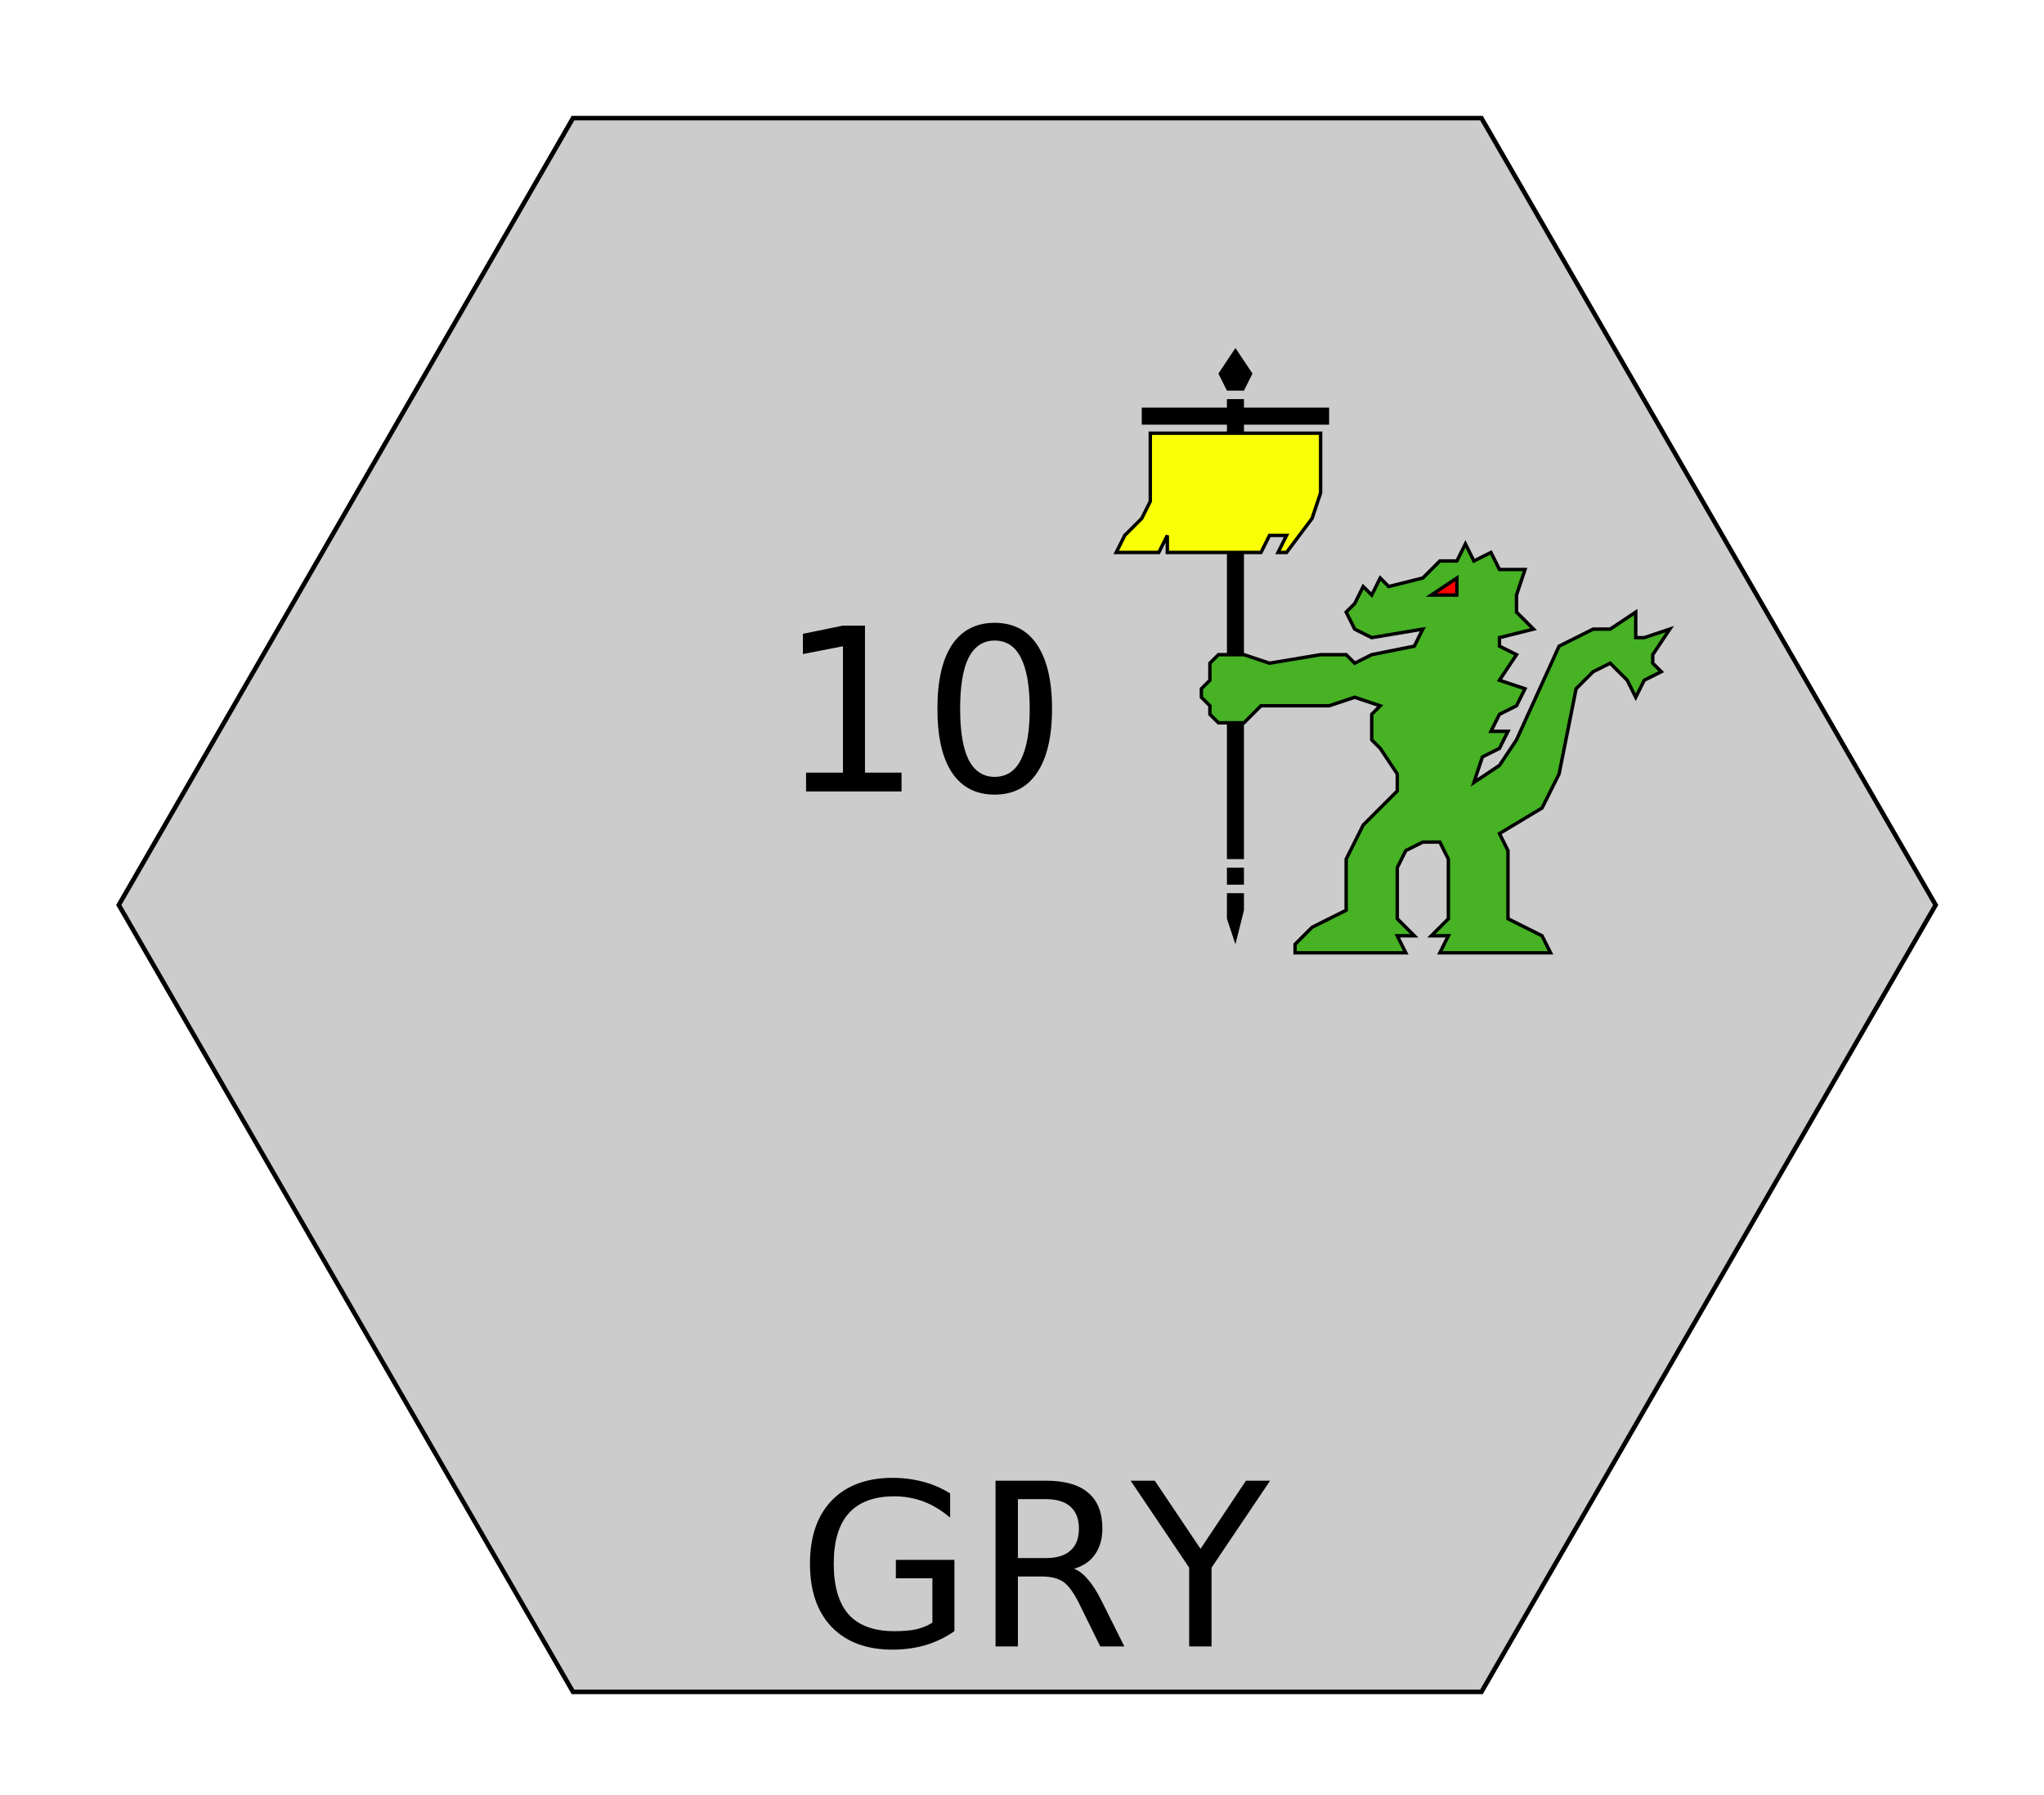
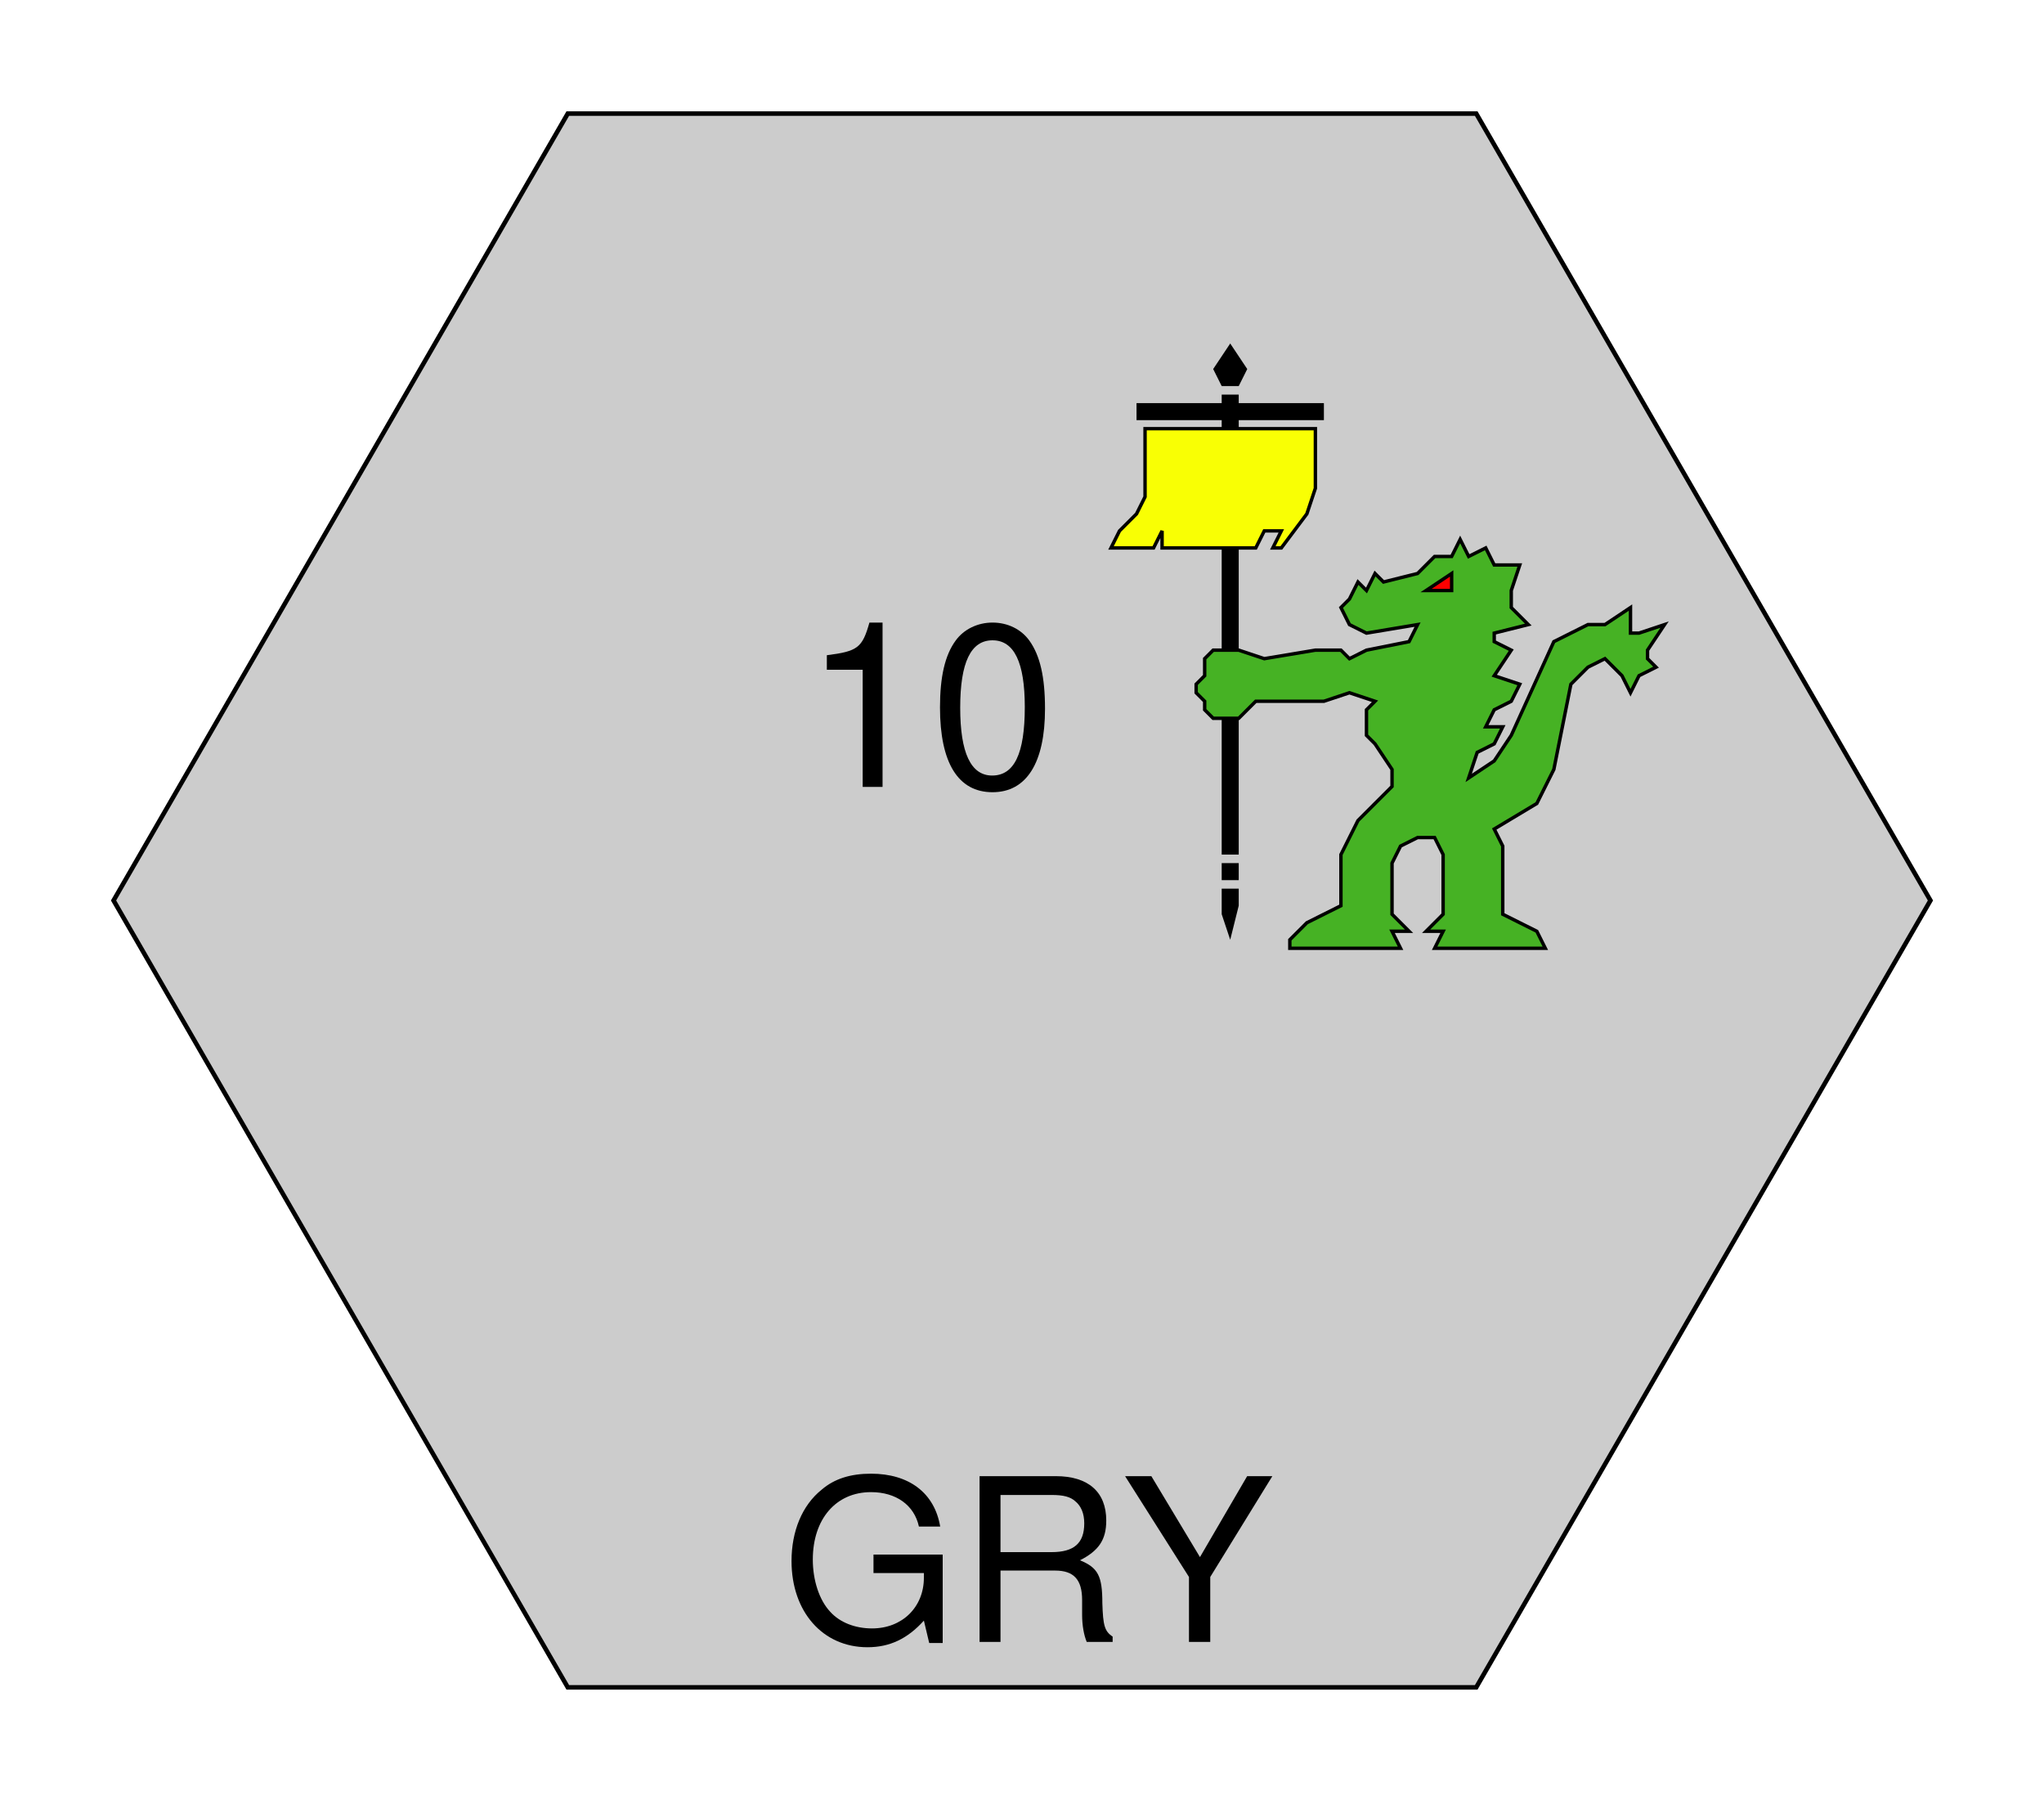
- <svg xmlns="http://www.w3.org/2000/svg" xmlns:xlink="http://www.w3.org/1999/xlink" width="90pt" height="79pt" viewBox="0 0 90 79" version="1.1">
+ <svg xmlns="http://www.w3.org/2000/svg" xmlns:xlink="http://www.w3.org/1999/xlink" width="90" height="79" viewBox="0 0 90 79">
  <defs>
    <g>
-       <symbol overflow="visible" id="glyph0-0">
-         <path style="stroke:none;" d="M 0.5 1.766 L 0.5 -7.047 L 5.5 -7.047 L 5.5 1.766 Z M 1.062 1.219 L 4.938 1.219 L 4.938 -6.484 L 1.062 -6.484 Z " />
-       </symbol>
-       <symbol overflow="visible" id="glyph0-1">
-         <path style="stroke:none;" d="M 5.953 -1.047 L 5.953 -3 L 4.344 -3 L 4.344 -3.812 L 6.922 -3.812 L 6.922 -0.672 C 6.547 -0.41 6.129 -0.207 5.672 -0.062 C 5.211 0.07 4.723 0.141 4.203 0.141 C 3.055 0.141 2.16 -0.191 1.516 -0.859 C 0.879 -1.523 0.562 -2.453 0.562 -3.641 C 0.562 -4.824 0.879 -5.754 1.516 -6.422 C 2.16 -7.086 3.055 -7.422 4.203 -7.422 C 4.668 -7.422 5.117 -7.363 5.547 -7.25 C 5.98 -7.133 6.379 -6.961 6.734 -6.734 L 6.734 -5.672 C 6.367 -5.98 5.98 -6.219 5.578 -6.375 C 5.172 -6.527 4.738 -6.609 4.281 -6.609 C 3.383 -6.609 2.711 -6.355 2.266 -5.859 C 1.828 -5.367 1.609 -4.629 1.609 -3.641 C 1.609 -2.648 1.828 -1.902 2.266 -1.406 C 2.711 -0.914 3.383 -0.672 4.281 -0.672 C 4.633 -0.672 4.945 -0.695 5.219 -0.75 C 5.488 -0.809 5.734 -0.91 5.953 -1.047 Z " />
-       </symbol>
-       <symbol overflow="visible" id="glyph0-2">
-         <path style="stroke:none;" d="M 4.438 -3.422 C 4.645 -3.348 4.848 -3.191 5.047 -2.953 C 5.254 -2.723 5.457 -2.402 5.656 -2 L 6.656 0 L 5.594 0 L 4.672 -1.875 C 4.43 -2.363 4.195 -2.688 3.969 -2.844 C 3.738 -2.996 3.43 -3.078 3.047 -3.078 L 1.969 -3.078 L 1.969 0 L 0.984 0 L 0.984 -7.297 L 3.203 -7.297 C 4.035 -7.297 4.656 -7.117 5.062 -6.766 C 5.477 -6.422 5.688 -5.895 5.688 -5.188 C 5.688 -4.727 5.574 -4.348 5.359 -4.047 C 5.148 -3.742 4.84 -3.535 4.438 -3.422 Z M 1.969 -6.484 L 1.969 -3.891 L 3.203 -3.891 C 3.68 -3.891 4.039 -4 4.281 -4.219 C 4.527 -4.434 4.656 -4.758 4.656 -5.188 C 4.656 -5.613 4.527 -5.938 4.281 -6.156 C 4.039 -6.371 3.68 -6.484 3.203 -6.484 Z " />
-       </symbol>
-       <symbol overflow="visible" id="glyph0-3">
-         <path style="stroke:none;" d="M -0.016 -7.297 L 1.047 -7.297 L 3.062 -4.297 L 5.062 -7.297 L 6.125 -7.297 L 3.547 -3.469 L 3.547 0 L 2.562 0 L 2.562 -3.469 Z " />
-       </symbol>
-       <symbol overflow="visible" id="glyph0-4">
-         <path style="stroke:none;" d="M 1.234 -0.828 L 2.859 -0.828 L 2.859 -6.391 L 1.094 -6.047 L 1.094 -6.938 L 2.844 -7.297 L 3.828 -7.297 L 3.828 -0.828 L 5.438 -0.828 L 5.438 0 L 1.234 0 Z " />
-       </symbol>
-       <symbol overflow="visible" id="glyph0-5">
-         <path style="stroke:none;" d="M 3.172 -6.641 C 2.672 -6.641 2.289 -6.387 2.031 -5.891 C 1.781 -5.391 1.656 -4.637 1.656 -3.641 C 1.656 -2.641 1.781 -1.887 2.031 -1.391 C 2.289 -0.891 2.672 -0.641 3.172 -0.641 C 3.691 -0.641 4.078 -0.891 4.328 -1.391 C 4.586 -1.887 4.719 -2.641 4.719 -3.641 C 4.719 -4.637 4.586 -5.391 4.328 -5.891 C 4.078 -6.387 3.691 -6.641 3.172 -6.641 Z M 3.172 -7.422 C 3.992 -7.422 4.617 -7.098 5.047 -6.453 C 5.48 -5.805 5.703 -4.867 5.703 -3.641 C 5.703 -2.41 5.48 -1.473 5.047 -0.828 C 4.617 -0.18 3.992 0.141 3.172 0.141 C 2.359 0.141 1.73 -0.18 1.297 -0.828 C 0.867 -1.473 0.656 -2.41 0.656 -3.641 C 0.656 -4.867 0.867 -5.805 1.297 -6.453 C 1.73 -7.098 2.359 -7.422 3.172 -7.422 Z " />
-       </symbol>
+       <g id="glyph-0-0">
+         <path d="M 7.094 -3.844 L 4.047 -3.844 L 4.047 -3.031 L 6.266 -3.031 L 6.266 -2.828 C 6.266 -1.531 5.312 -0.594 3.984 -0.594 C 3.234 -0.594 2.562 -0.859 2.141 -1.328 C 1.656 -1.844 1.375 -2.719 1.375 -3.625 C 1.375 -5.406 2.391 -6.594 3.938 -6.594 C 5.047 -6.594 5.844 -6.016 6.047 -5.078 L 6.984 -5.078 C 6.734 -6.562 5.609 -7.406 3.938 -7.406 C 3.047 -7.406 2.328 -7.188 1.766 -6.703 C 0.906 -6.016 0.438 -4.875 0.438 -3.562 C 0.438 -1.328 1.812 0.234 3.781 0.234 C 4.766 0.234 5.547 -0.141 6.266 -0.938 L 6.5 0.047 L 7.094 0.047 Z M 7.094 -3.844 " />
+       </g>
+       <g id="glyph-0-1">
+         <path d="M 1.859 -3.141 L 4.266 -3.141 C 5.094 -3.141 5.453 -2.734 5.453 -1.844 L 5.453 -1.188 C 5.453 -0.734 5.531 -0.297 5.656 0 L 6.797 0 L 6.797 -0.234 C 6.438 -0.469 6.375 -0.734 6.344 -1.703 C 6.344 -2.906 6.156 -3.266 5.359 -3.594 C 6.188 -4.016 6.516 -4.5 6.516 -5.344 C 6.516 -6.594 5.734 -7.297 4.297 -7.297 L 0.938 -7.297 L 0.938 0 L 1.859 0 Z M 1.859 -3.953 L 1.859 -6.469 L 4.109 -6.469 C 4.625 -6.469 4.938 -6.391 5.156 -6.188 C 5.406 -5.984 5.547 -5.656 5.547 -5.219 C 5.547 -4.344 5.094 -3.953 4.109 -3.953 Z M 1.859 -3.953 " />
+       </g>
+       <g id="glyph-0-2">
+         <path d="M 3.875 -2.859 L 6.609 -7.297 L 5.5 -7.297 L 3.422 -3.734 L 1.281 -7.297 L 0.125 -7.297 L 2.938 -2.859 L 2.938 0 L 3.875 0 Z M 3.875 -2.859 " />
+       </g>
+       <g id="glyph-0-3">
+         <path d="M 2.594 -5.156 L 2.594 0 L 3.469 0 L 3.469 -7.234 L 2.891 -7.234 C 2.578 -6.125 2.375 -5.969 1.016 -5.797 L 1.016 -5.156 Z M 2.594 -5.156 " />
+       </g>
+       <g id="glyph-0-4">
+         <path d="M 2.75 -7.234 C 2.094 -7.234 1.484 -6.938 1.125 -6.438 C 0.656 -5.797 0.438 -4.844 0.438 -3.5 C 0.438 -1.062 1.234 0.234 2.75 0.234 C 4.25 0.234 5.062 -1.062 5.062 -3.438 C 5.062 -4.844 4.844 -5.781 4.375 -6.438 C 4.016 -6.938 3.422 -7.234 2.75 -7.234 Z M 2.75 -6.453 C 3.703 -6.453 4.172 -5.484 4.172 -3.516 C 4.172 -1.453 3.703 -0.5 2.734 -0.5 C 1.797 -0.5 1.328 -1.5 1.328 -3.484 C 1.328 -5.484 1.797 -6.453 2.75 -6.453 Z M 2.75 -6.453 " />
+       </g>
    </g>
  </defs>
-   <g id="surface93">
-     <path style="fill-rule:nonzero;fill:rgb(80%,80%,80%);fill-opacity:1;stroke-width:0.2;stroke-linecap:butt;stroke-linejoin:miter;stroke:rgb(0%,0%,0%);stroke-opacity:1;stroke-miterlimit:10;" d="M 40 0 L 20 34.641 L -20 34.641 L -40 0 L -20 -34.641 L 20 -34.641 Z " transform="matrix(1,0,0,1,45.23047,39.83984)" />
-     <g style="fill:rgb(0%,0%,0%);fill-opacity:1;">
-       <use xlink:href="#glyph0-1" x="35.102" y="72.48" />
-       <use xlink:href="#glyph0-2" x="42.851" y="72.48" />
-       <use xlink:href="#glyph0-3" x="49.799" y="72.48" />
-     </g>
-     <g style="fill:rgb(0%,0%,0%);fill-opacity:1;">
-       <use xlink:href="#glyph0-4" x="34.258" y="34.84" />
-       <use xlink:href="#glyph0-5" x="40.62" y="34.84" />
-     </g>
-     <path style=" stroke:none;fill-rule:nonzero;fill:rgb(0%,0%,0%);fill-opacity:1;" d="M 54.023 38.195 L 54.023 38.945 L 54.773 38.945 L 54.773 38.195 Z " />
-     <path style=" stroke:none;fill-rule:nonzero;fill:rgb(0%,0%,0%);fill-opacity:1;" d="M 54.023 39.32 L 54.023 40.445 L 54.398 41.57 L 54.773 40.07 L 54.773 39.32 Z " />
-     <path style=" stroke:none;fill-rule:nonzero;fill:rgb(0%,0%,0%);fill-opacity:1;" d="M 54.398 15.32 L 53.648 16.445 L 54.023 17.195 L 54.773 17.195 L 55.148 16.445 Z " />
-     <path style=" stroke:none;fill-rule:nonzero;fill:rgb(0%,0%,0%);fill-opacity:1;" d="M 54.023 17.57 L 54.023 17.945 L 50.273 17.945 L 50.273 18.695 L 54.023 18.695 L 54.023 37.82 L 54.773 37.82 L 54.773 18.695 L 58.523 18.695 L 58.523 17.945 L 54.773 17.945 L 54.773 17.57 Z " />
-     <path style="fill-rule:nonzero;fill:rgb(97.647%,100%,1.569%);fill-opacity:1;stroke-width:1;stroke-linecap:butt;stroke-linejoin:miter;stroke:rgb(0%,0%,0%);stroke-opacity:1;stroke-miterlimit:4;" d="M 36.12 28.203 L 36.12 48.203 L 33.62 53.203 L 28.62 58.203 L 26.12 63.203 L 38.62 63.203 L 41.12 58.203 L 41.12 63.203 L 68.62 63.203 L 71.12 58.203 L 76.12 58.203 L 73.62 63.203 L 76.12 63.203 L 83.62 53.203 L 86.12 45.703 L 86.12 28.203 Z " transform="matrix(0.15,0,0,0.15,45.23047,14.83984)" />
-     <path style="fill-rule:nonzero;fill:rgb(27.451%,69.804%,14.118%);fill-opacity:1;stroke-width:1;stroke-linecap:butt;stroke-linejoin:miter;stroke:rgb(0%,0%,0%);stroke-opacity:1;stroke-miterlimit:4;" d="M 111.12 180.703 L 108.62 175.703 L 113.62 175.703 L 108.62 170.703 L 108.62 155.703 L 111.12 150.703 L 116.12 148.203 L 121.12 148.203 L 123.62 153.203 L 123.62 170.703 L 118.62 175.703 L 123.62 175.703 L 121.12 180.703 L 153.62 180.703 L 151.12 175.703 L 141.12 170.703 L 141.12 150.703 L 138.62 145.703 L 151.12 138.203 L 156.12 128.203 L 161.12 103.203 L 166.12 98.203 L 171.12 95.703 L 176.12 100.703 L 178.62 105.703 L 181.12 100.703 L 186.12 98.203 L 183.62 95.703 L 183.62 93.203 L 188.62 85.703 L 181.12 88.203 L 178.62 88.203 L 178.62 80.703 L 171.12 85.703 L 166.12 85.703 L 156.12 90.703 L 143.62 118.203 L 138.62 125.703 L 131.12 130.703 L 133.62 123.203 L 138.62 120.703 L 141.12 115.703 L 136.12 115.703 L 138.62 110.703 L 143.62 108.203 L 146.12 103.203 L 138.62 100.703 L 143.62 93.203 L 138.62 90.703 L 138.62 88.203 L 148.62 85.703 L 143.62 80.703 L 143.62 75.703 L 146.12 68.203 L 138.62 68.203 L 136.12 63.203 L 131.12 65.703 L 128.62 60.703 L 126.12 65.703 L 121.12 65.703 L 116.12 70.703 L 106.12 73.203 L 103.62 70.703 L 101.12 75.703 L 98.62 73.203 L 96.12 78.203 L 93.62 80.703 L 96.12 85.703 L 101.12 88.203 L 116.12 85.703 L 113.62 90.703 L 101.12 93.203 L 96.12 95.703 L 93.62 93.203 L 86.12 93.203 L 71.12 95.703 L 63.62 93.203 L 56.12 93.203 L 53.62 95.703 L 53.62 100.703 L 51.12 103.203 L 51.12 105.703 L 53.62 108.203 L 53.62 110.703 L 56.12 113.203 L 63.62 113.203 L 68.62 108.203 L 88.62 108.203 L 96.12 105.703 L 103.62 108.203 L 101.12 110.703 L 101.12 118.203 L 103.62 120.703 L 108.62 128.203 L 108.62 133.203 L 98.62 143.203 L 93.62 153.203 L 93.62 168.203 L 83.62 173.203 L 78.62 178.203 L 78.62 180.703 Z " transform="matrix(0.15,0,0,0.15,45.23047,14.83984)" />
-     <path style="fill-rule:nonzero;fill:rgb(100%,0%,0%);fill-opacity:1;stroke-width:1;stroke-linecap:butt;stroke-linejoin:miter;stroke:rgb(0%,0%,0%);stroke-opacity:1;stroke-miterlimit:4;" d="M 126.12 75.703 L 118.62 75.703 L 126.12 70.703 Z " transform="matrix(0.15,0,0,0.15,45.23047,14.83984)" />
+   <path fill-rule="nonzero" fill="rgb(80%, 80%, 80%)" fill-opacity="1" stroke-width="0.2" stroke-linecap="butt" stroke-linejoin="miter" stroke="rgb(0%, 0%, 0%)" stroke-opacity="1" stroke-miterlimit="10" d="M 40 -0 L 20 34.64 L -20 34.64 L -40 -0 L -20 -34.641 L 20 -34.641 Z M 40 -0 " transform="matrix(1, 0, 0, 1, 45, 39.64102)" />
+   <g fill="rgb(0%, 0%, 0%)" fill-opacity="1">
+     <use xlink:href="#glyph-0-0" x="34.414" y="72.281" />
+     <use xlink:href="#glyph-0-1" x="42.194" y="72.281" />
+     <use xlink:href="#glyph-0-2" x="49.414" y="72.281" />
  </g>
+   <g fill="rgb(0%, 0%, 0%)" fill-opacity="1">
+     <use xlink:href="#glyph-0-3" x="35.391" y="34.641" />
+     <use xlink:href="#glyph-0-4" x="40.951" y="34.641" />
+   </g>
+   <path fill-rule="nonzero" fill="rgb(0%, 0%, 0%)" fill-opacity="1" d="M 53.793 37.996 L 53.793 38.746 L 54.543 38.746 L 54.543 37.996 Z M 53.793 37.996 " />
+   <path fill-rule="nonzero" fill="rgb(0%, 0%, 0%)" fill-opacity="1" d="M 53.793 39.121 L 53.793 40.246 L 54.168 41.371 L 54.543 39.871 L 54.543 39.121 Z M 53.793 39.121 " />
+   <path fill-rule="nonzero" fill="rgb(0%, 0%, 0%)" fill-opacity="1" d="M 54.168 15.121 L 53.418 16.246 L 53.793 16.996 L 54.543 16.996 L 54.918 16.246 Z M 54.168 15.121 " />
+   <path fill-rule="nonzero" fill="rgb(0%, 0%, 0%)" fill-opacity="1" d="M 53.793 17.371 L 53.793 17.746 L 50.043 17.746 L 50.043 18.496 L 53.793 18.496 L 53.793 37.621 L 54.543 37.621 L 54.543 18.496 L 58.293 18.496 L 58.293 17.746 L 54.543 17.746 L 54.543 17.371 Z M 53.793 17.371 " />
+   <path fill-rule="nonzero" fill="rgb(97.647%, 100%, 1.569%)" fill-opacity="1" stroke-width="1" stroke-linecap="butt" stroke-linejoin="miter" stroke="rgb(0%, 0%, 0%)" stroke-opacity="1" stroke-miterlimit="4" d="M 36.12 28.201 L 36.12 48.201 L 33.62 53.201 L 28.62 58.201 L 26.12 63.201 L 38.62 63.201 L 41.12 58.201 L 41.12 63.201 L 68.62 63.201 L 71.12 58.201 L 76.12 58.201 L 73.62 63.201 L 76.12 63.201 L 83.62 53.201 L 86.12 45.701 L 86.12 28.201 Z M 36.12 28.201 " transform="matrix(0.15, 0, 0, 0.15, 45, 14.64102)" />
+   <path fill-rule="nonzero" fill="rgb(27.451%, 69.804%, 14.118%)" fill-opacity="1" stroke-width="1" stroke-linecap="butt" stroke-linejoin="miter" stroke="rgb(0%, 0%, 0%)" stroke-opacity="1" stroke-miterlimit="4" d="M 111.12 180.701 L 108.62 175.701 L 113.62 175.701 L 108.62 170.701 L 108.62 155.701 L 111.12 150.701 L 116.12 148.201 L 121.12 148.201 L 123.62 153.201 L 123.62 170.701 L 118.62 175.701 L 123.62 175.701 L 121.12 180.701 L 153.62 180.701 L 151.12 175.701 L 141.12 170.701 L 141.12 150.701 L 138.62 145.701 L 151.12 138.201 L 156.12 128.201 L 161.12 103.201 L 166.12 98.201 L 171.12 95.701 L 176.12 100.701 L 178.62 105.701 L 181.12 100.701 L 186.12 98.201 L 183.62 95.701 L 183.62 93.201 L 188.62 85.701 L 181.12 88.201 L 178.62 88.201 L 178.62 80.701 L 171.12 85.701 L 166.12 85.701 L 156.12 90.701 L 143.62 118.201 L 138.62 125.701 L 131.12 130.701 L 133.62 123.201 L 138.62 120.701 L 141.12 115.701 L 136.12 115.701 L 138.62 110.701 L 143.62 108.201 L 146.12 103.201 L 138.62 100.701 L 143.62 93.201 L 138.62 90.701 L 138.62 88.201 L 148.62 85.701 L 143.62 80.701 L 143.62 75.701 L 146.12 68.201 L 138.62 68.201 L 136.12 63.201 L 131.12 65.701 L 128.62 60.701 L 126.12 65.701 L 121.12 65.701 L 116.12 70.701 L 106.12 73.201 L 103.62 70.701 L 101.12 75.701 L 98.62 73.201 L 96.12 78.201 L 93.62 80.701 L 96.12 85.701 L 101.12 88.201 L 116.12 85.701 L 113.62 90.701 L 101.12 93.201 L 96.12 95.701 L 93.62 93.201 L 86.12 93.201 L 71.12 95.701 L 63.62 93.201 L 56.12 93.201 L 53.62 95.701 L 53.62 100.701 L 51.12 103.201 L 51.12 105.701 L 53.62 108.201 L 53.62 110.701 L 56.12 113.201 L 63.62 113.201 L 68.62 108.201 L 88.62 108.201 L 96.12 105.701 L 103.62 108.201 L 101.12 110.701 L 101.12 118.201 L 103.62 120.701 L 108.62 128.201 L 108.62 133.201 L 98.62 143.201 L 93.62 153.201 L 93.62 168.201 L 83.62 173.201 L 78.62 178.201 L 78.62 180.701 Z M 111.12 180.701 " transform="matrix(0.15, 0, 0, 0.15, 45, 14.64102)" />
+   <path fill-rule="nonzero" fill="rgb(100%, 0%, 0%)" fill-opacity="1" stroke-width="1" stroke-linecap="butt" stroke-linejoin="miter" stroke="rgb(0%, 0%, 0%)" stroke-opacity="1" stroke-miterlimit="4" d="M 126.12 75.701 L 118.62 75.701 L 126.12 70.701 Z M 126.12 75.701 " transform="matrix(0.15, 0, 0, 0.15, 45, 14.64102)" />
</svg>
